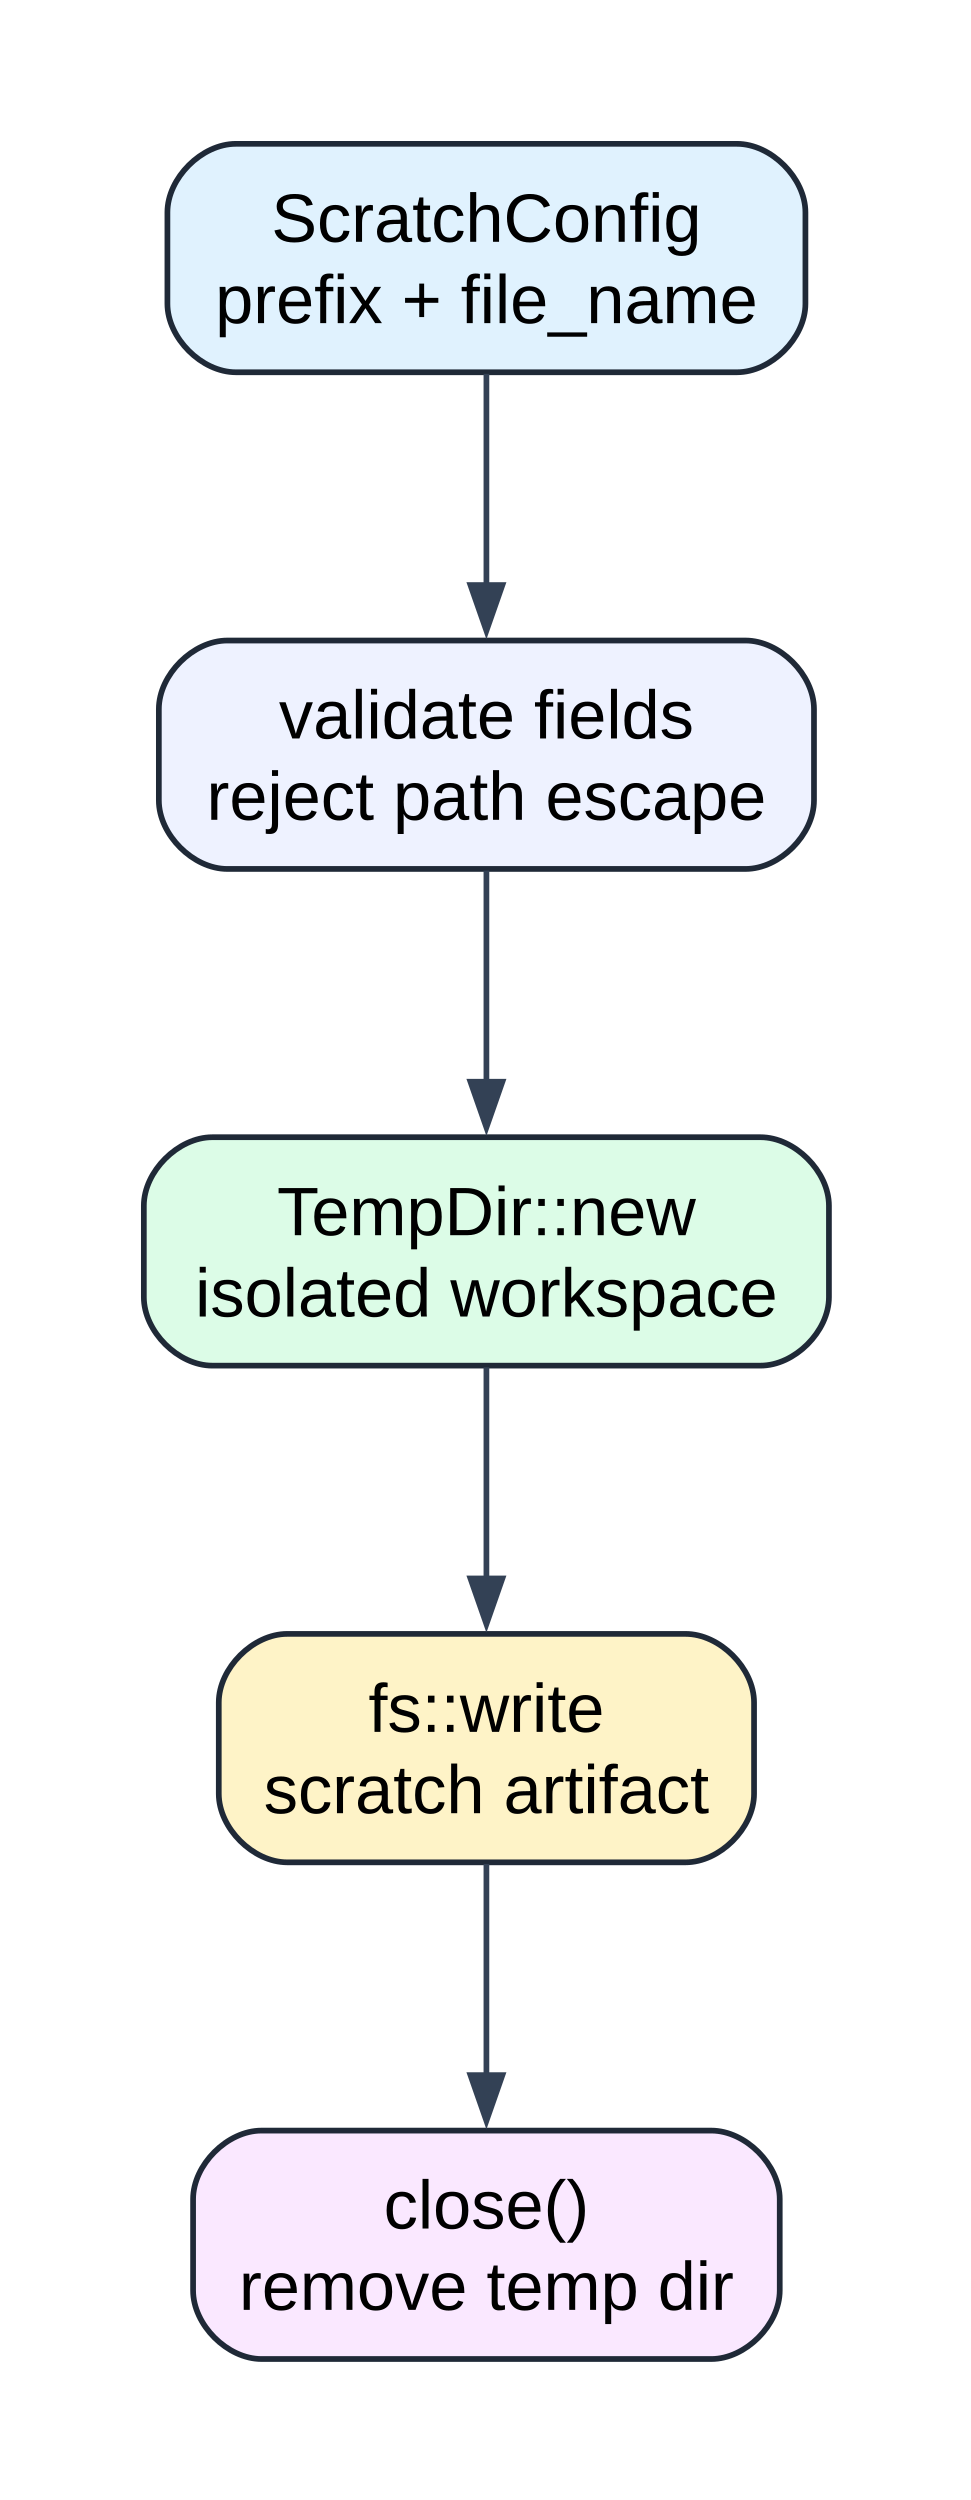
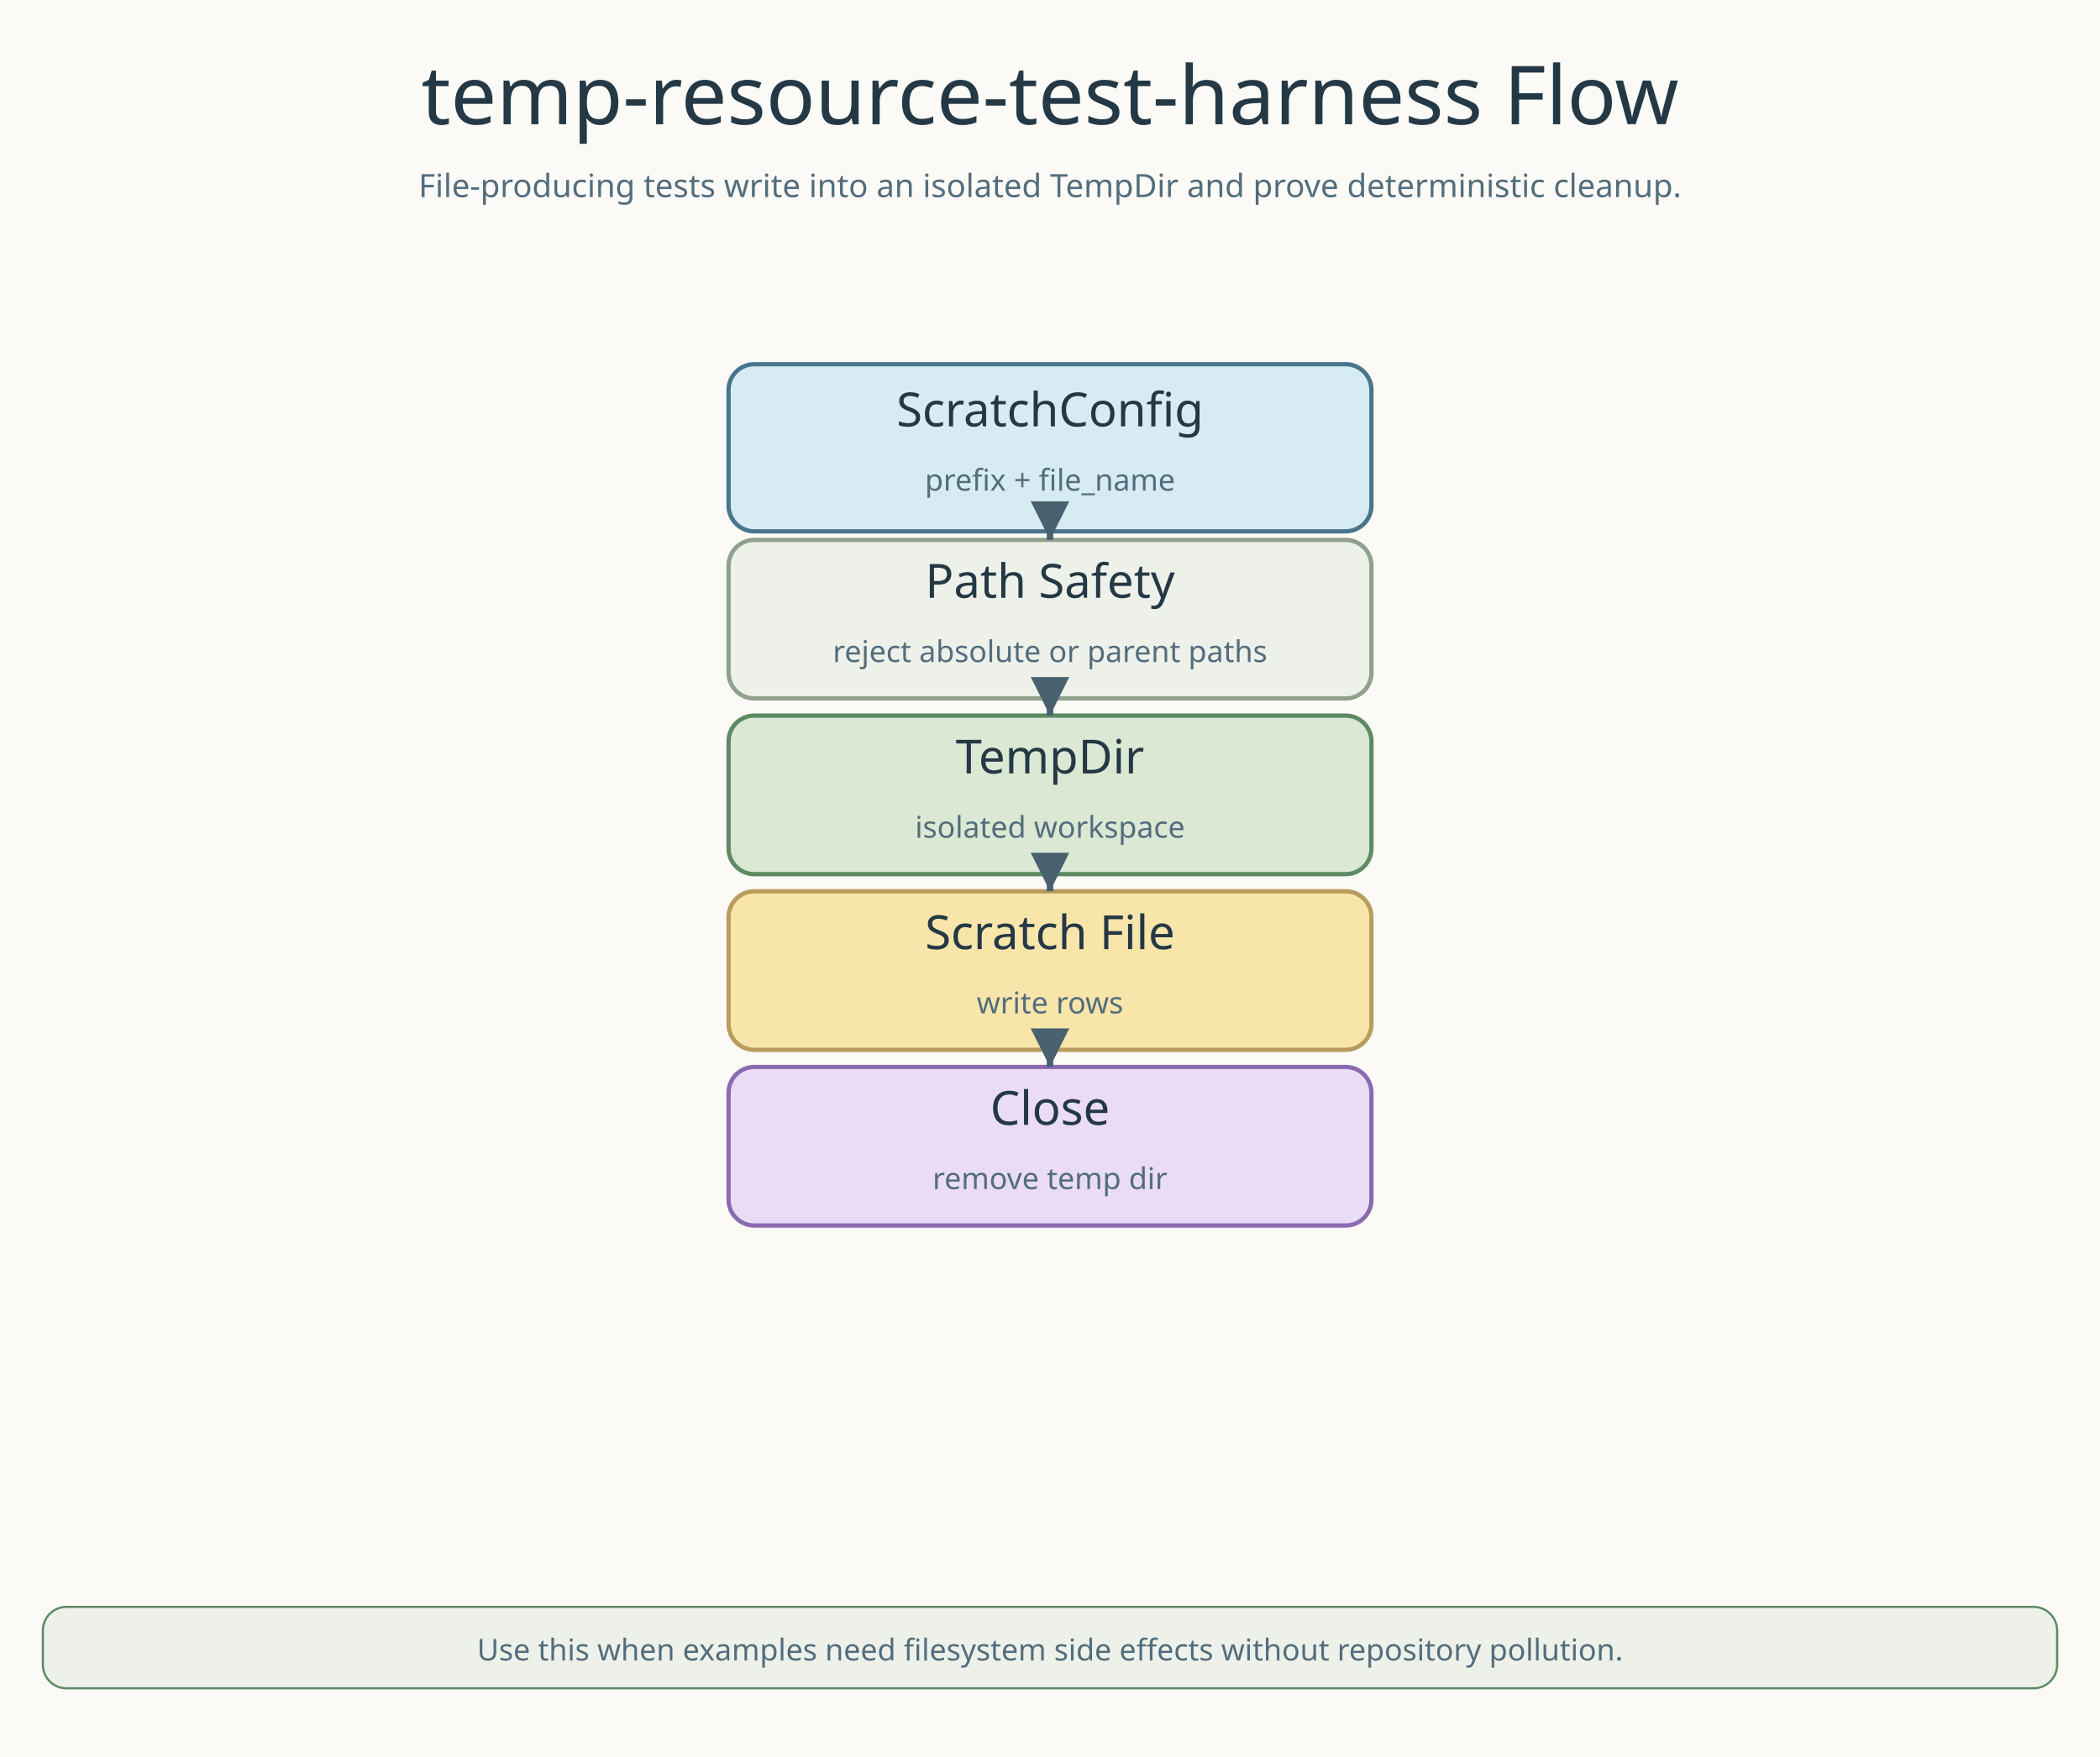
- <svg xmlns="http://www.w3.org/2000/svg" width="170pt" height="438pt" viewBox="0.00 0.00 170.00 438.00">
-   <g id="graph0" class="graph" transform="scale(1 1) rotate(0) translate(25.2 413.3)">
-     <polygon fill="white" stroke="none" points="-25.2,25.2 -25.2,-413.3 145.23,-413.3 145.23,25.2 -25.2,25.2" />
-     <g id="node1" class="node">
-       <path fill="#e0f2fe" stroke="#1f2937" d="M103.91,-388.1C103.91,-388.1 16.13,-388.1 16.13,-388.1 10.13,-388.1 4.13,-382.1 4.13,-376.1 4.13,-376.1 4.13,-360.08 4.13,-360.08 4.13,-354.08 10.13,-348.08 16.13,-348.08 16.13,-348.08 103.91,-348.08 103.91,-348.08 109.91,-348.08 115.91,-354.08 115.91,-360.08 115.91,-360.08 115.91,-376.1 115.91,-376.1 115.91,-382.1 109.91,-388.1 103.91,-388.1" />
-       <text xml:space="preserve" text-anchor="middle" x="60.02" y="-370.94" font-family="Arial" font-size="12.00">ScratchConfig</text>
-       <text xml:space="preserve" text-anchor="middle" x="60.02" y="-356.69" font-family="Arial" font-size="12.00">prefix + file_name</text>
-     </g>
-     <g id="node2" class="node">
-       <path fill="#eef2ff" stroke="#1f2937" d="M105.41,-301.08C105.41,-301.08 14.63,-301.08 14.63,-301.08 8.62,-301.08 2.63,-295.08 2.63,-289.08 2.63,-289.08 2.63,-273.06 2.63,-273.06 2.63,-267.06 8.63,-261.06 14.63,-261.06 14.63,-261.06 105.41,-261.06 105.41,-261.06 111.41,-261.06 117.41,-267.06 117.41,-273.06 117.41,-273.06 117.41,-289.08 117.41,-289.08 117.41,-295.08 111.41,-301.08 105.41,-301.08" />
-       <text xml:space="preserve" text-anchor="middle" x="60.02" y="-283.92" font-family="Arial" font-size="12.00">validate fields</text>
-       <text xml:space="preserve" text-anchor="middle" x="60.02" y="-269.67" font-family="Arial" font-size="12.00">reject path escape</text>
-     </g>
-     <g id="edge1" class="edge">
-       <path fill="none" stroke="#334155" d="M60.02,-347.8C60.02,-336.82 60.02,-322.86 60.02,-310.63" />
-       <polygon fill="#334155" stroke="#334155" points="62.82,-310.8 60.02,-302.8 57.22,-310.8 62.82,-310.8" />
-     </g>
-     <g id="node3" class="node">
-       <path fill="#dcfce7" stroke="#1f2937" d="M108.03,-214.06C108.03,-214.06 12,-214.06 12,-214.06 6,-214.06 0,-208.06 0,-202.06 0,-202.06 0,-186.04 0,-186.04 0,-180.04 6,-174.04 12,-174.04 12,-174.04 108.03,-174.04 108.03,-174.04 114.03,-174.04 120.03,-180.04 120.03,-186.04 120.03,-186.04 120.03,-202.06 120.03,-202.06 120.03,-208.06 114.03,-214.06 108.03,-214.06" />
-       <text xml:space="preserve" text-anchor="middle" x="60.02" y="-196.9" font-family="Arial" font-size="12.00">TempDir::new</text>
-       <text xml:space="preserve" text-anchor="middle" x="60.02" y="-182.65" font-family="Arial" font-size="12.00">isolated workspace</text>
-     </g>
-     <g id="edge2" class="edge">
-       <path fill="none" stroke="#334155" d="M60.02,-260.78C60.02,-249.8 60.02,-235.84 60.02,-223.61" />
-       <polygon fill="#334155" stroke="#334155" points="62.82,-223.78 60.02,-215.78 57.22,-223.78 62.82,-223.78" />
-     </g>
-     <g id="node4" class="node">
-       <path fill="#fef3c7" stroke="#1f2937" d="M94.91,-127.04C94.91,-127.04 25.12,-127.04 25.12,-127.04 19.12,-127.04 13.13,-121.04 13.13,-115.04 13.13,-115.04 13.13,-99.02 13.13,-99.02 13.13,-93.02 19.13,-87.02 25.13,-87.02 25.13,-87.02 94.91,-87.02 94.91,-87.02 100.91,-87.02 106.91,-93.02 106.91,-99.02 106.91,-99.02 106.91,-115.04 106.91,-115.04 106.91,-121.04 100.91,-127.04 94.91,-127.04" />
-       <text xml:space="preserve" text-anchor="middle" x="60.02" y="-109.88" font-family="Arial" font-size="12.00">fs::write</text>
-       <text xml:space="preserve" text-anchor="middle" x="60.02" y="-95.63" font-family="Arial" font-size="12.00">scratch artifact</text>
-     </g>
-     <g id="edge3" class="edge">
-       <path fill="none" stroke="#334155" d="M60.02,-173.76C60.02,-162.78 60.02,-148.82 60.02,-136.59" />
-       <polygon fill="#334155" stroke="#334155" points="62.82,-136.76 60.02,-128.76 57.22,-136.76 62.82,-136.76" />
-     </g>
-     <g id="node5" class="node">
-       <path fill="#fae8ff" stroke="#1f2937" d="M99.41,-40.02C99.41,-40.02 20.62,-40.02 20.62,-40.02 14.62,-40.02 8.63,-34.02 8.63,-28.02 8.63,-28.02 8.63,-12 8.63,-12 8.63,-6 14.63,0 20.63,0 20.63,0 99.41,0 99.41,0 105.41,0 111.41,-6 111.41,-12 111.41,-12 111.41,-28.02 111.41,-28.02 111.41,-34.02 105.41,-40.02 99.41,-40.02" />
-       <text xml:space="preserve" text-anchor="middle" x="60.02" y="-22.86" font-family="Arial" font-size="12.00">close()</text>
-       <text xml:space="preserve" text-anchor="middle" x="60.02" y="-8.61" font-family="Arial" font-size="12.00">remove temp dir</text>
-     </g>
-     <g id="edge4" class="edge">
-       <path fill="none" stroke="#334155" d="M60.02,-86.74C60.02,-75.76 60.02,-61.8 60.02,-49.57" />
-       <polygon fill="#334155" stroke="#334155" points="62.82,-49.74 60.02,-41.74 57.22,-49.74 62.82,-49.74" />
-     </g>
+ <svg xmlns="http://www.w3.org/2000/svg" width="980" height="820" viewBox="0 0 980 820" role="img" aria-labelledby="title desc">
+   <defs>
+     <marker id="arrow-main" viewBox="0 0 8 8" markerWidth="8" markerHeight="8" refX="7" refY="4" orient="auto">
+       <path d="M 1 1 L 7 4 L 1 7 Z" fill="#47616f" />
+     </marker>
+     <marker id="arrow-success" viewBox="0 0 8 8" markerWidth="8" markerHeight="8" refX="7" refY="4" orient="auto">
+       <path d="M 1 1 L 7 4 L 1 7 Z" fill="#4f8b63" />
+     </marker>
+     <marker id="arrow-error" viewBox="0 0 8 8" markerWidth="8" markerHeight="8" refX="7" refY="4" orient="auto">
+       <path d="M 1 1 L 7 4 L 1 7 Z" fill="#b95f7a" />
+     </marker>
+     <marker id="arrow-amber" viewBox="0 0 8 8" markerWidth="8" markerHeight="8" refX="7" refY="4" orient="auto">
+       <path d="M 1 1 L 7 4 L 1 7 Z" fill="#a78335" />
+     </marker>
+     <style>
+       @font-face { font-family: 'Architects Daughter'; src: url('file:///Users/debop/Library/Fonts/ArchitectsDaughter-Regular.ttf') format('truetype'); }
+       @font-face { font-family: 'Comic Mono'; src: url('file:///Users/debop/Library/Fonts/ComicMono.ttf') format('truetype'); }
+       .title { font-family: 'Architects Daughter'; font-size: 38px; fill: #243845; }
+       .subtitle, .detail, .route-label, .footer { font-family: 'Comic Mono'; fill: #536d7d; }
+       .subtitle { font-size: 15px; }
+       .card-title, .band-label { font-family: 'Architects Daughter'; fill: #243845; }
+       .card-title { font-size: 22px; }
+       .band-label { font-size: 21px; }
+       .detail { font-size: 14px; }
+       .route-label { font-size: 13px; }
+       .footer { font-size: 14px; }
+       .band { fill: #ffffff; stroke: #d8e2e8; stroke-width: 2; rx: 16; }
+       .line-main { fill: none; stroke: #47616f; stroke-width: 3; marker-end: url(#arrow-main); }
+       .line-success { fill: none; stroke: #4f8b63; stroke-width: 3; marker-end: url(#arrow-success); }
+       .line-error { fill: none; stroke: #b95f7a; stroke-width: 3; marker-end: url(#arrow-error); }
+       .line-amber { fill: none; stroke: #a78335; stroke-width: 3; marker-end: url(#arrow-amber); }
+     </style>
+   </defs>
+   <rect width="980" height="820" fill="#fbfaf6" />
+   <text class="title" x="490" y="58" text-anchor="middle">temp-resource-test-harness Flow</text>
+   <text class="subtitle" x="490" y="92" text-anchor="middle">File-producing tests write into an isolated TempDir and prove deterministic cleanup.</text>
+   <g id="step0">
+     <rect x="340" y="170" width="300" height="78" rx="12" fill="#d7ecf2" stroke="#48758d" stroke-width="2" />
+     <text class="card-title" x="490" y="199" text-anchor="middle">ScratchConfig</text>
+     <text class="detail" x="490" y="229" text-anchor="middle">prefix + file_name</text>
  </g>
+   <g id="step1">
+     <rect x="340" y="252" width="300" height="74" rx="12" fill="#edf1e9" stroke="#91a08c" stroke-width="2" />
+     <text class="card-title" x="490" y="279" text-anchor="middle">Path Safety</text>
+     <text class="detail" x="490" y="309" text-anchor="middle">reject absolute or parent paths</text>
+   </g>
+   <g id="step2">
+     <rect x="340" y="334" width="300" height="74" rx="12" fill="#dbe8d4" stroke="#5d8a62" stroke-width="2" />
+     <text class="card-title" x="490" y="361" text-anchor="middle">TempDir</text>
+     <text class="detail" x="490" y="391" text-anchor="middle">isolated workspace</text>
+   </g>
+   <g id="step3">
+     <rect x="340" y="416" width="300" height="74" rx="12" fill="#f7e5aa" stroke="#b99b5d" stroke-width="2" />
+     <text class="card-title" x="490" y="443" text-anchor="middle">Scratch File</text>
+     <text class="detail" x="490" y="473" text-anchor="middle">write rows</text>
+   </g>
+   <g id="step4">
+     <rect x="340" y="498" width="300" height="74" rx="12" fill="#eadcf5" stroke="#8a6bb0" stroke-width="2" />
+     <text class="card-title" x="490" y="525" text-anchor="middle">Close</text>
+     <text class="detail" x="490" y="555" text-anchor="middle">remove temp dir</text>
+   </g>
+   <path class="line-main" d="M 490 248 L 490 252" />
+   <path class="line-main" d="M 490 326 L 490 334" />
+   <path class="line-main" d="M 490 408 L 490 416" />
+   <path class="line-main" d="M 490 490 L 490 498" />
+   <rect x="20" y="750" width="940" height="38" rx="11" fill="#edf1e9" stroke="#5d8a62" />
+   <text class="footer" x="490" y="775" text-anchor="middle">Use this when examples need filesystem side effects without repository pollution.</text>
</svg>
